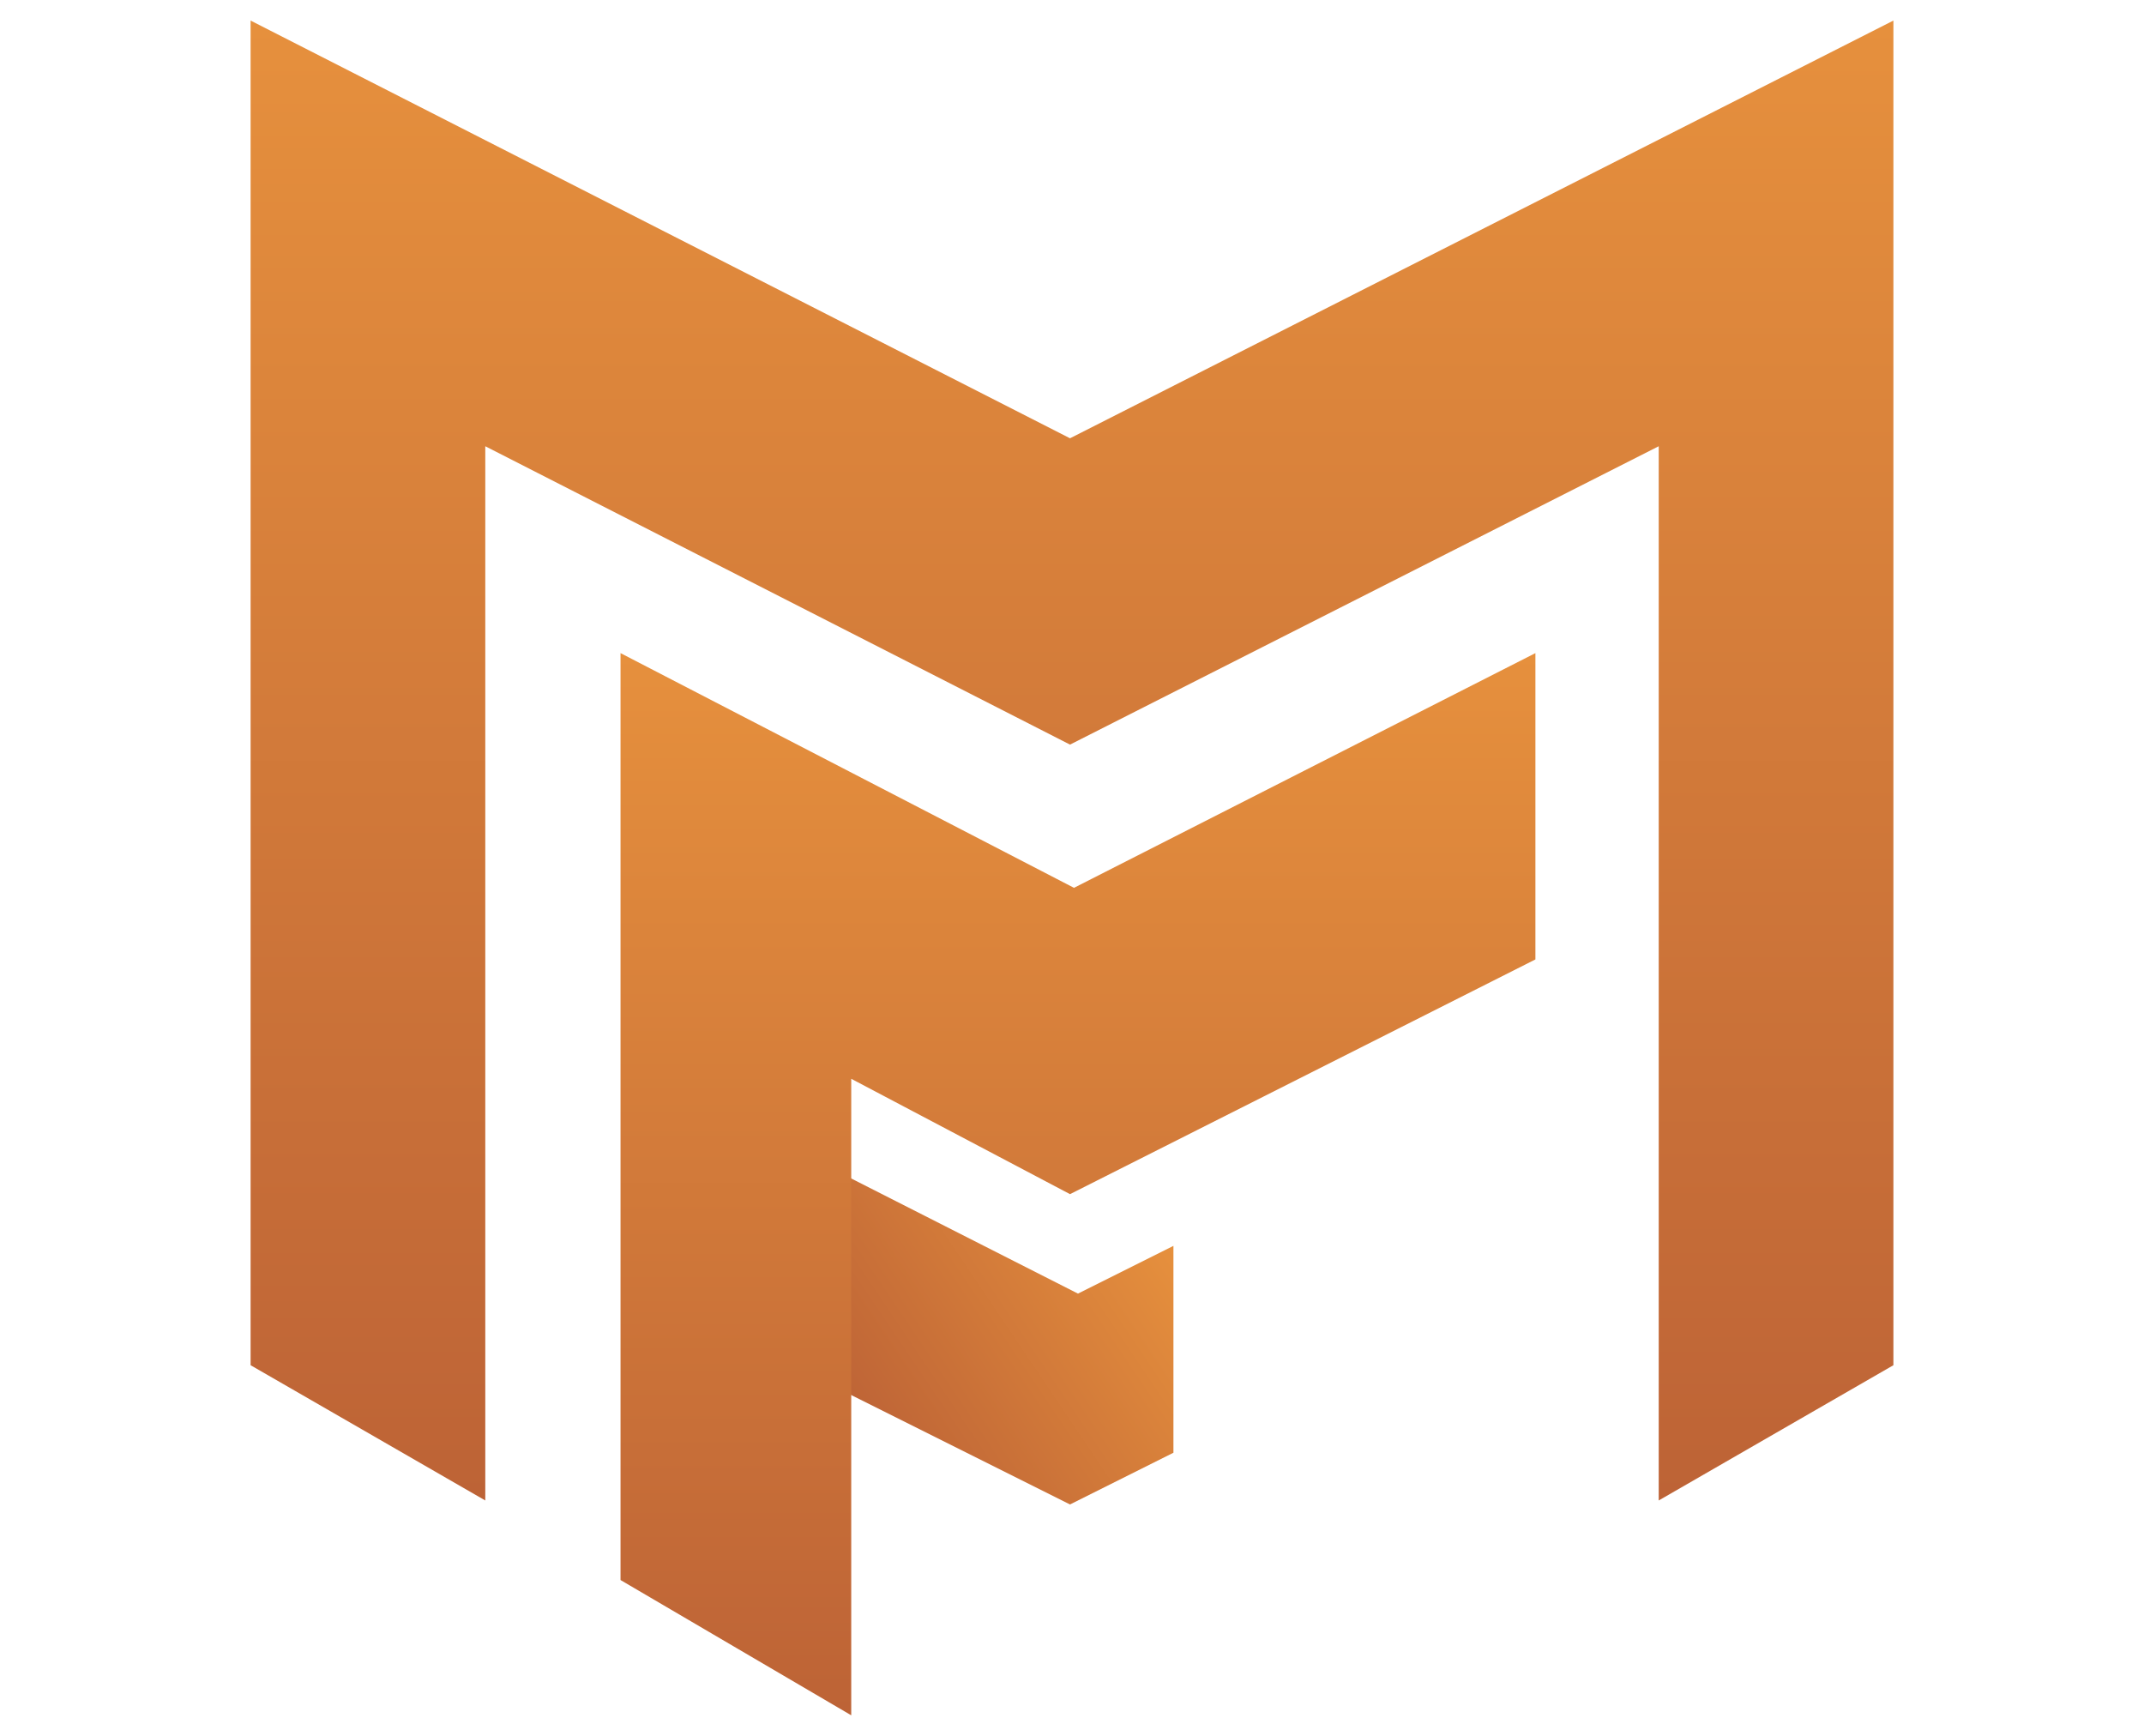
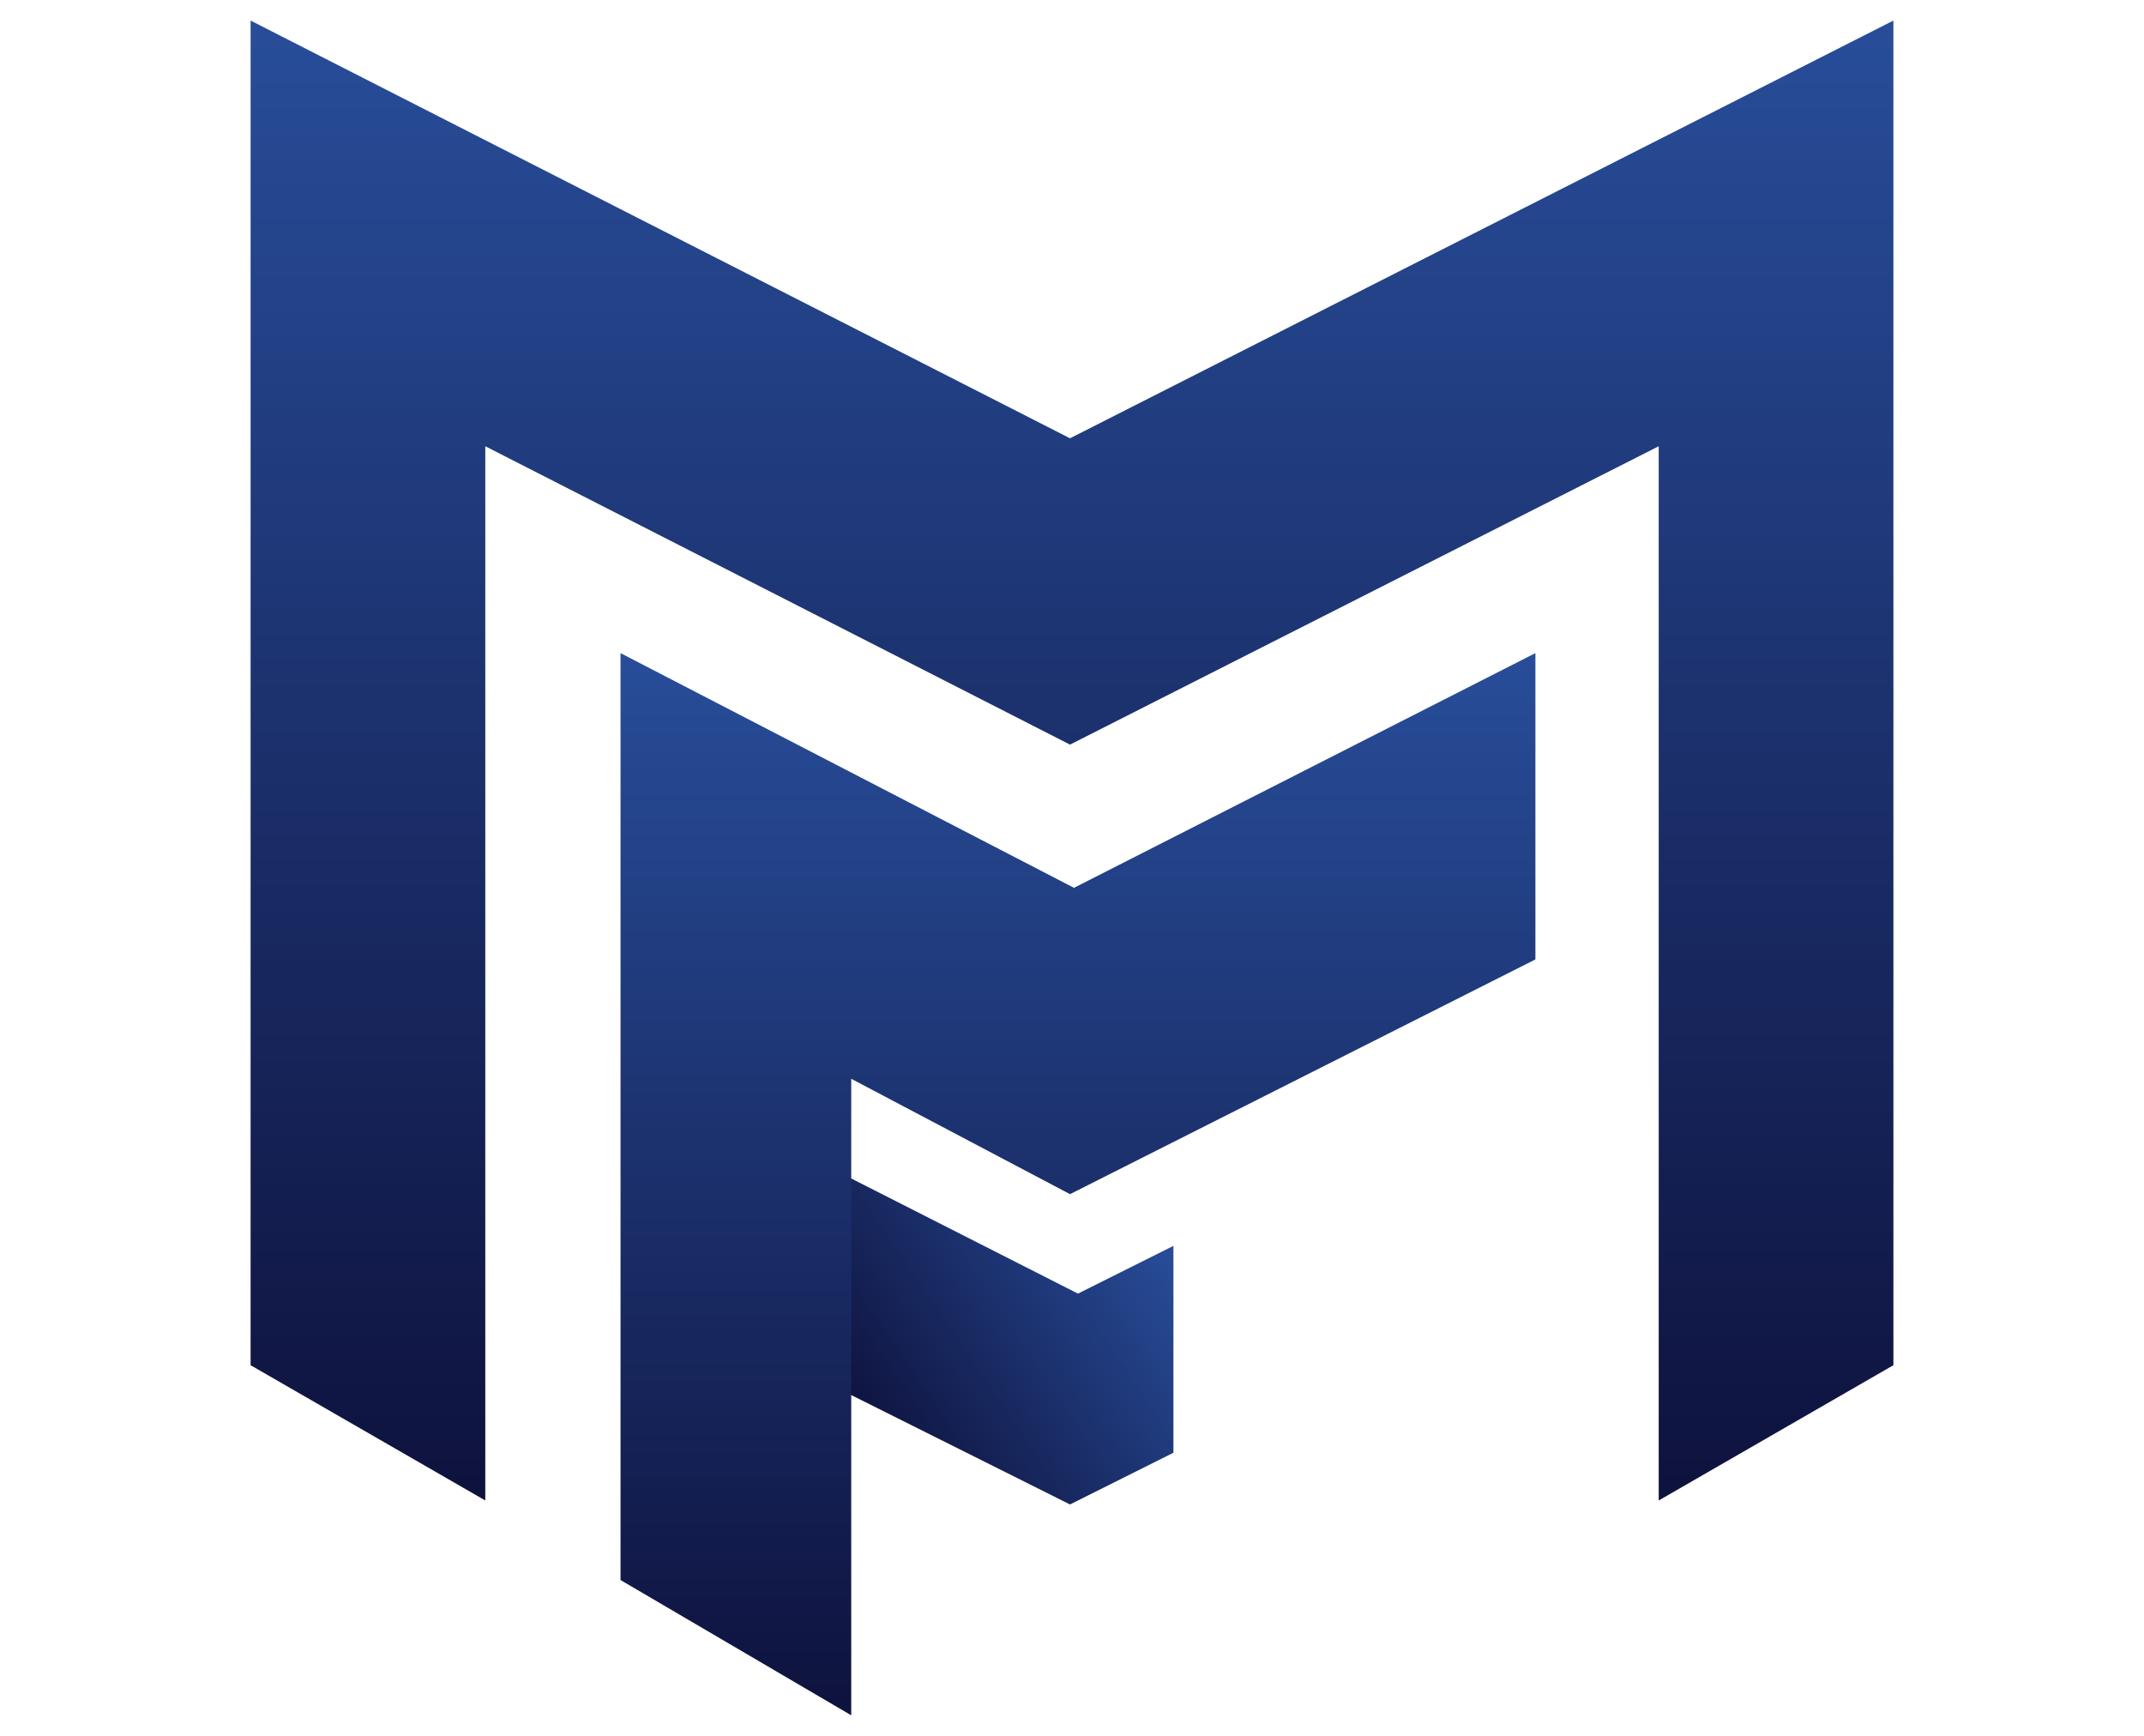
<svg xmlns="http://www.w3.org/2000/svg" version="1.1" preserveAspectRatio="xMidYMid meet" x="0px" y="0px" viewBox="0 0 53.9 43.6" width="53.87" height="43.61">
  <style type="text/css">
- 	.st0{fill:url(#SVGID_1_);}
- 	.st1{fill:url(#SVGID_00000050630666345250197060000006293556531213561254_);}
- 	.st2{fill:url(#SVGID_00000031188100403244171320000016961113971113153929_);}
- </style>
+ 		.st0{fill:url(#SVGID_1_);}
+ 		.st1{fill:url(#SVGID_00000059300646137846994720000013822860827066167459_);}
+ 		.st2{fill:url(#SVGID_00000031168613271962994400000007877898178812378040_);}
+ 	</style>
  <linearGradient id="SVGID_1_" gradientUnits="userSpaceOnUse" x1="28.791" y1="30.309" x2="21.208" y2="35.423">
-     <stop offset="0" style="stop-color:#E6903D" />
-     <stop offset="0.999" style="stop-color:#BD6336" />
+     <stop offset="0" style="stop-color:#284D99" />
+     <stop offset="0.999" style="stop-color:#0E123D" />
  </linearGradient>
  <polygon class="st0" points="20.6,29.2 27.1,32.5 29.5,31.3 29.5,36.5 26.9,37.8 20.7,34.7 " />
-   <linearGradient id="SVGID_00000021094437627028556310000009603653994896158356_" gradientUnits="userSpaceOnUse" x1="26.935" y1="0.525" x2="26.935" y2="37.703">
-     <stop offset="0" style="stop-color:#E6903D" />
-     <stop offset="0.999" style="stop-color:#BD6336" />
+   <linearGradient id="SVGID_00000065788907752240026680000016751881333876644511_" gradientUnits="userSpaceOnUse" x1="26.935" y1="0.525" x2="26.935" y2="37.703">
+     <stop offset="0" style="stop-color:#284D99" />
+     <stop offset="0.999" style="stop-color:#0E123D" />
  </linearGradient>
-   <polygon style="fill:url(#SVGID_00000021094437627028556310000009603653994896158356_);" points="47.6,0.5 47.6,34.3 41.7,37.7   41.7,11.2 26.9,18.7 12.2,11.2 12.2,37.7 6.3,34.3 6.3,0.5 26.9,11 " />
-   <linearGradient id="SVGID_00000013876892536726991690000013252714131446260363_" gradientUnits="userSpaceOnUse" x1="27.095" y1="16.37" x2="27.095" y2="43.085">
-     <stop offset="0" style="stop-color:#E6903D" />
-     <stop offset="0.999" style="stop-color:#BD6336" />
+   <polygon style="fill:url(#SVGID_00000065788907752240026680000016751881333876644511_);" points="47.6,0.5 47.6,34.3 41.7,37.7  41.7,11.2 26.9,18.7 12.2,11.2 12.2,37.7 6.3,34.3 6.3,0.5 26.9,11 " />
+   <linearGradient id="SVGID_00000054978196100882641290000008846449213621372591_" gradientUnits="userSpaceOnUse" x1="27.095" y1="16.37" x2="27.095" y2="43.085">
+     <stop offset="0" style="stop-color:#284D99" />
+     <stop offset="0.999" style="stop-color:#0E123D" />
  </linearGradient>
-   <polygon style="fill:url(#SVGID_00000013876892536726991690000013252714131446260363_);" points="15.6,39.7 15.6,16.4 27,22.3   38.6,16.4 38.6,24.1 26.9,30 21.4,27.1 21.4,43.1 " />
+   <polygon style="fill:url(#SVGID_00000054978196100882641290000008846449213621372591_);" points="15.6,39.7 15.6,16.4 27,22.3  38.6,16.4 38.6,24.1 26.9,30 21.4,27.1 21.4,43.1 " />
</svg>
